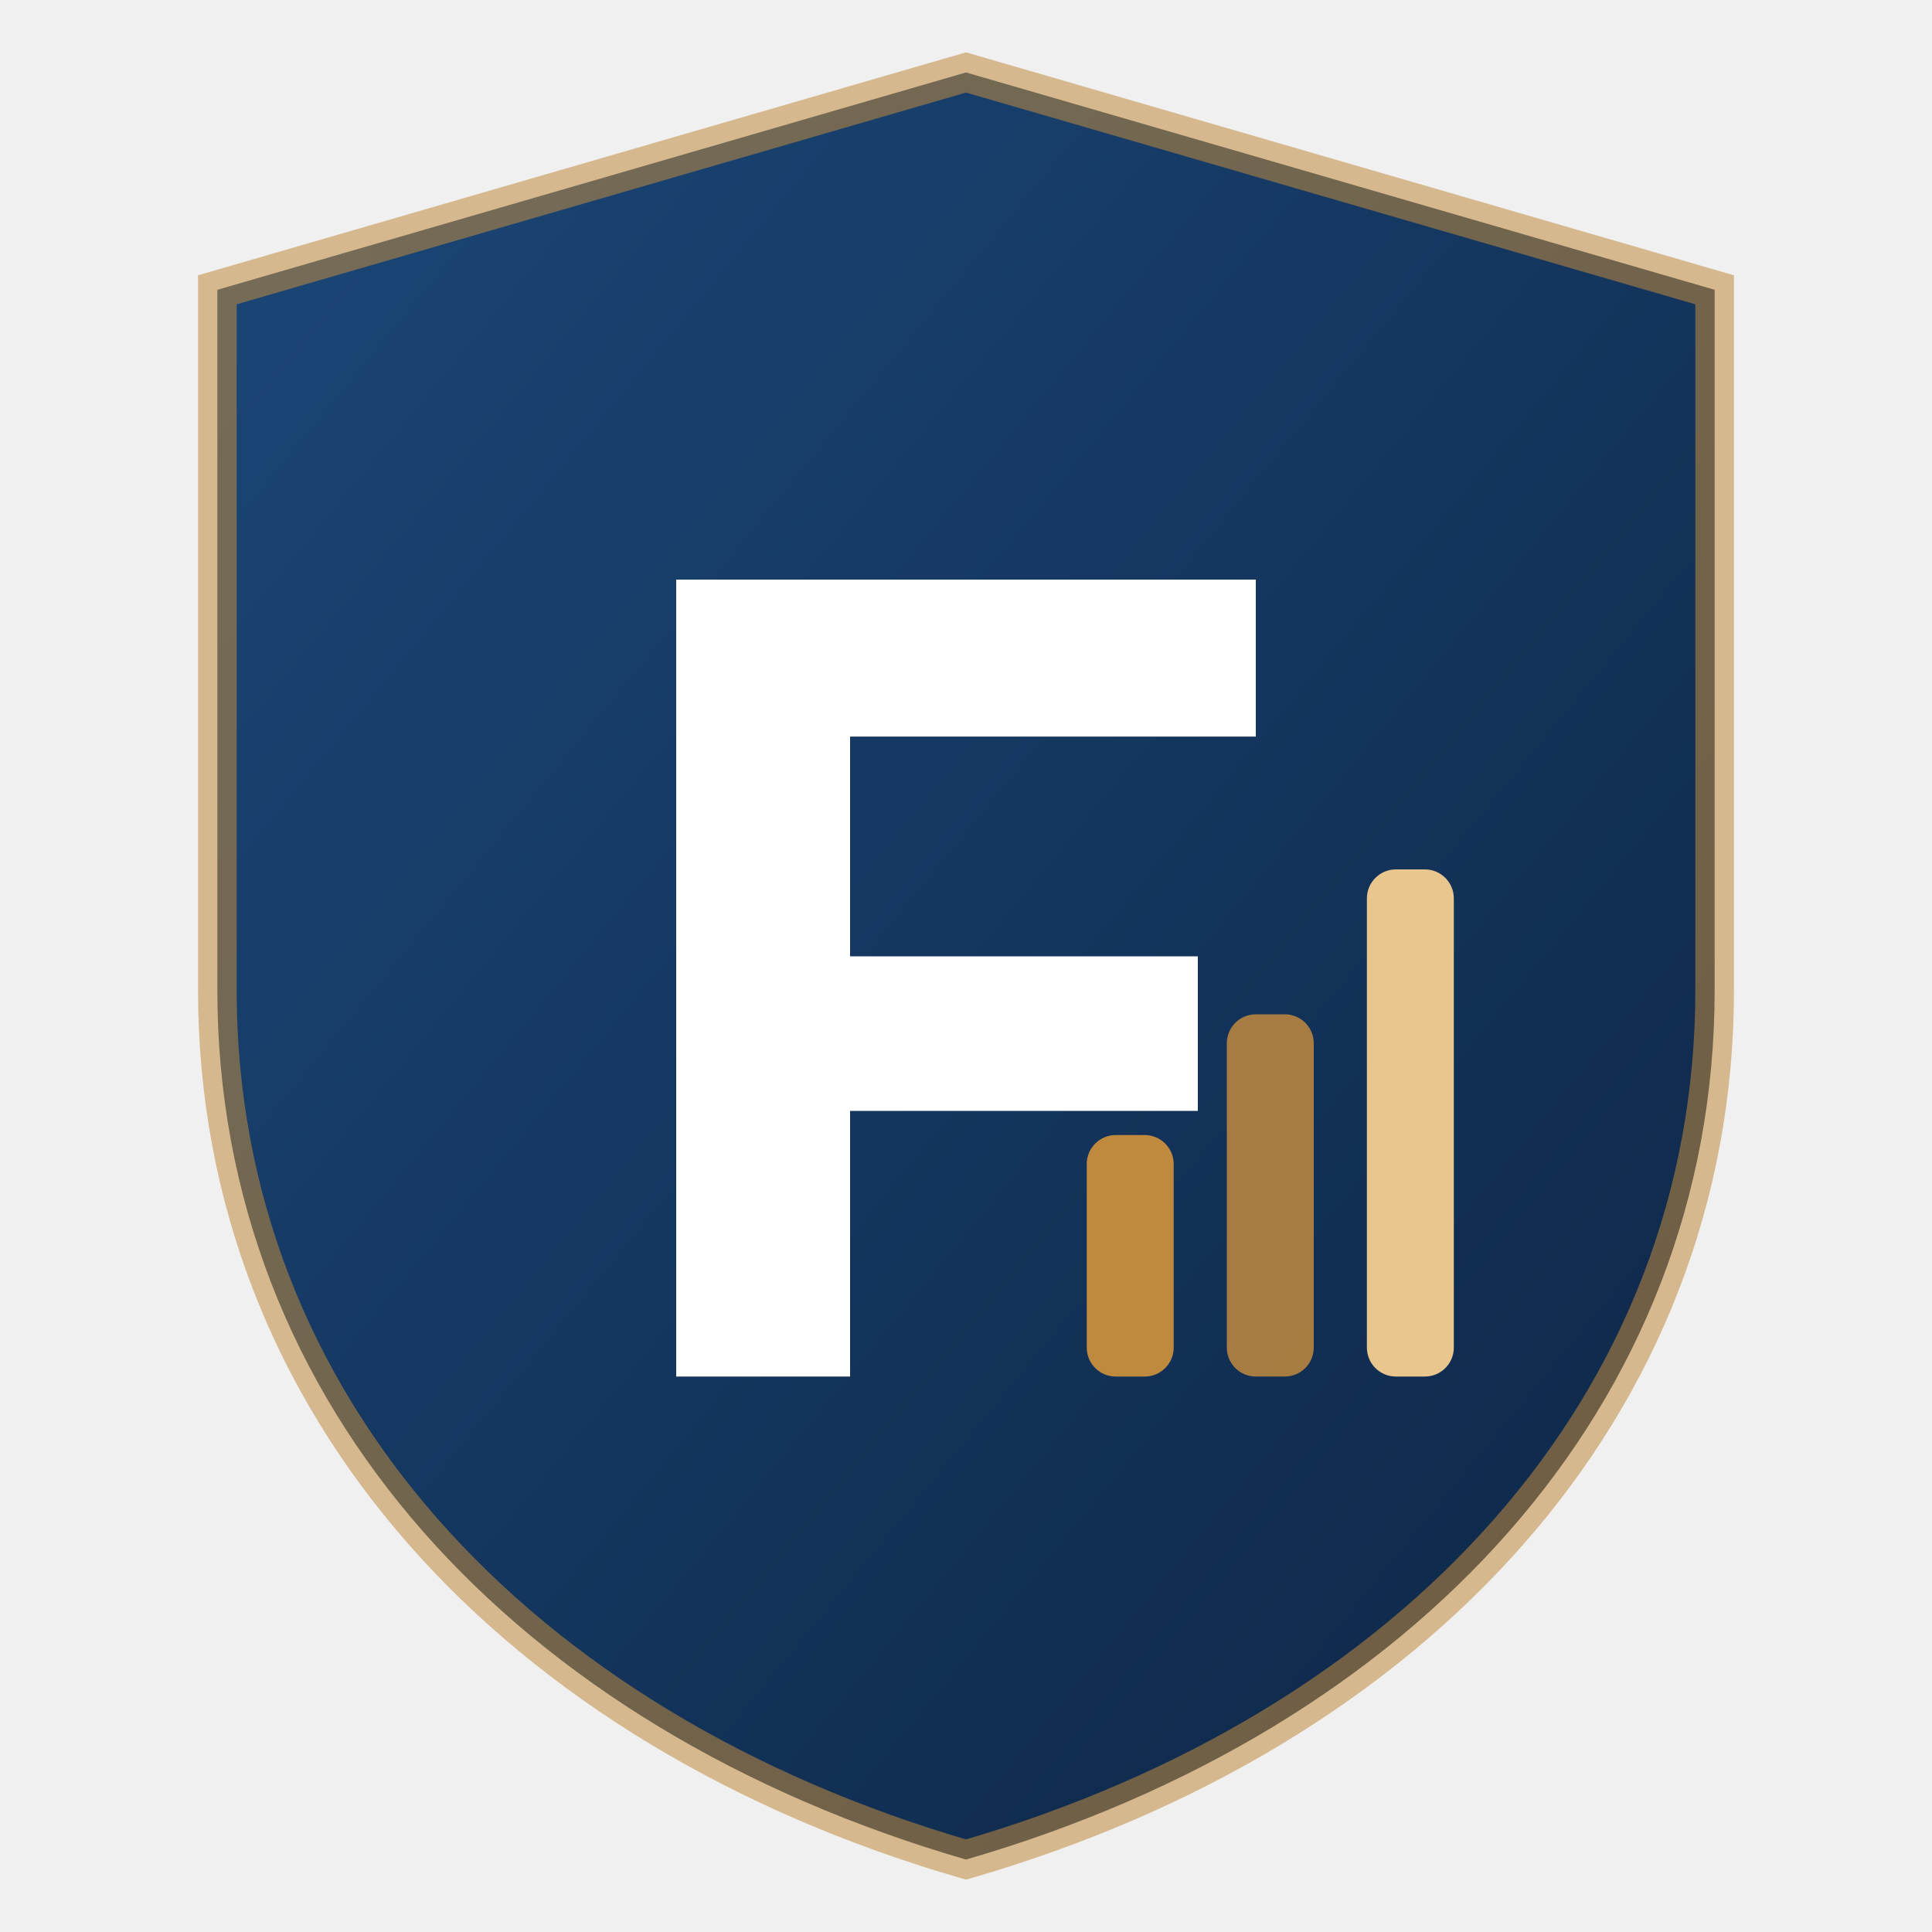
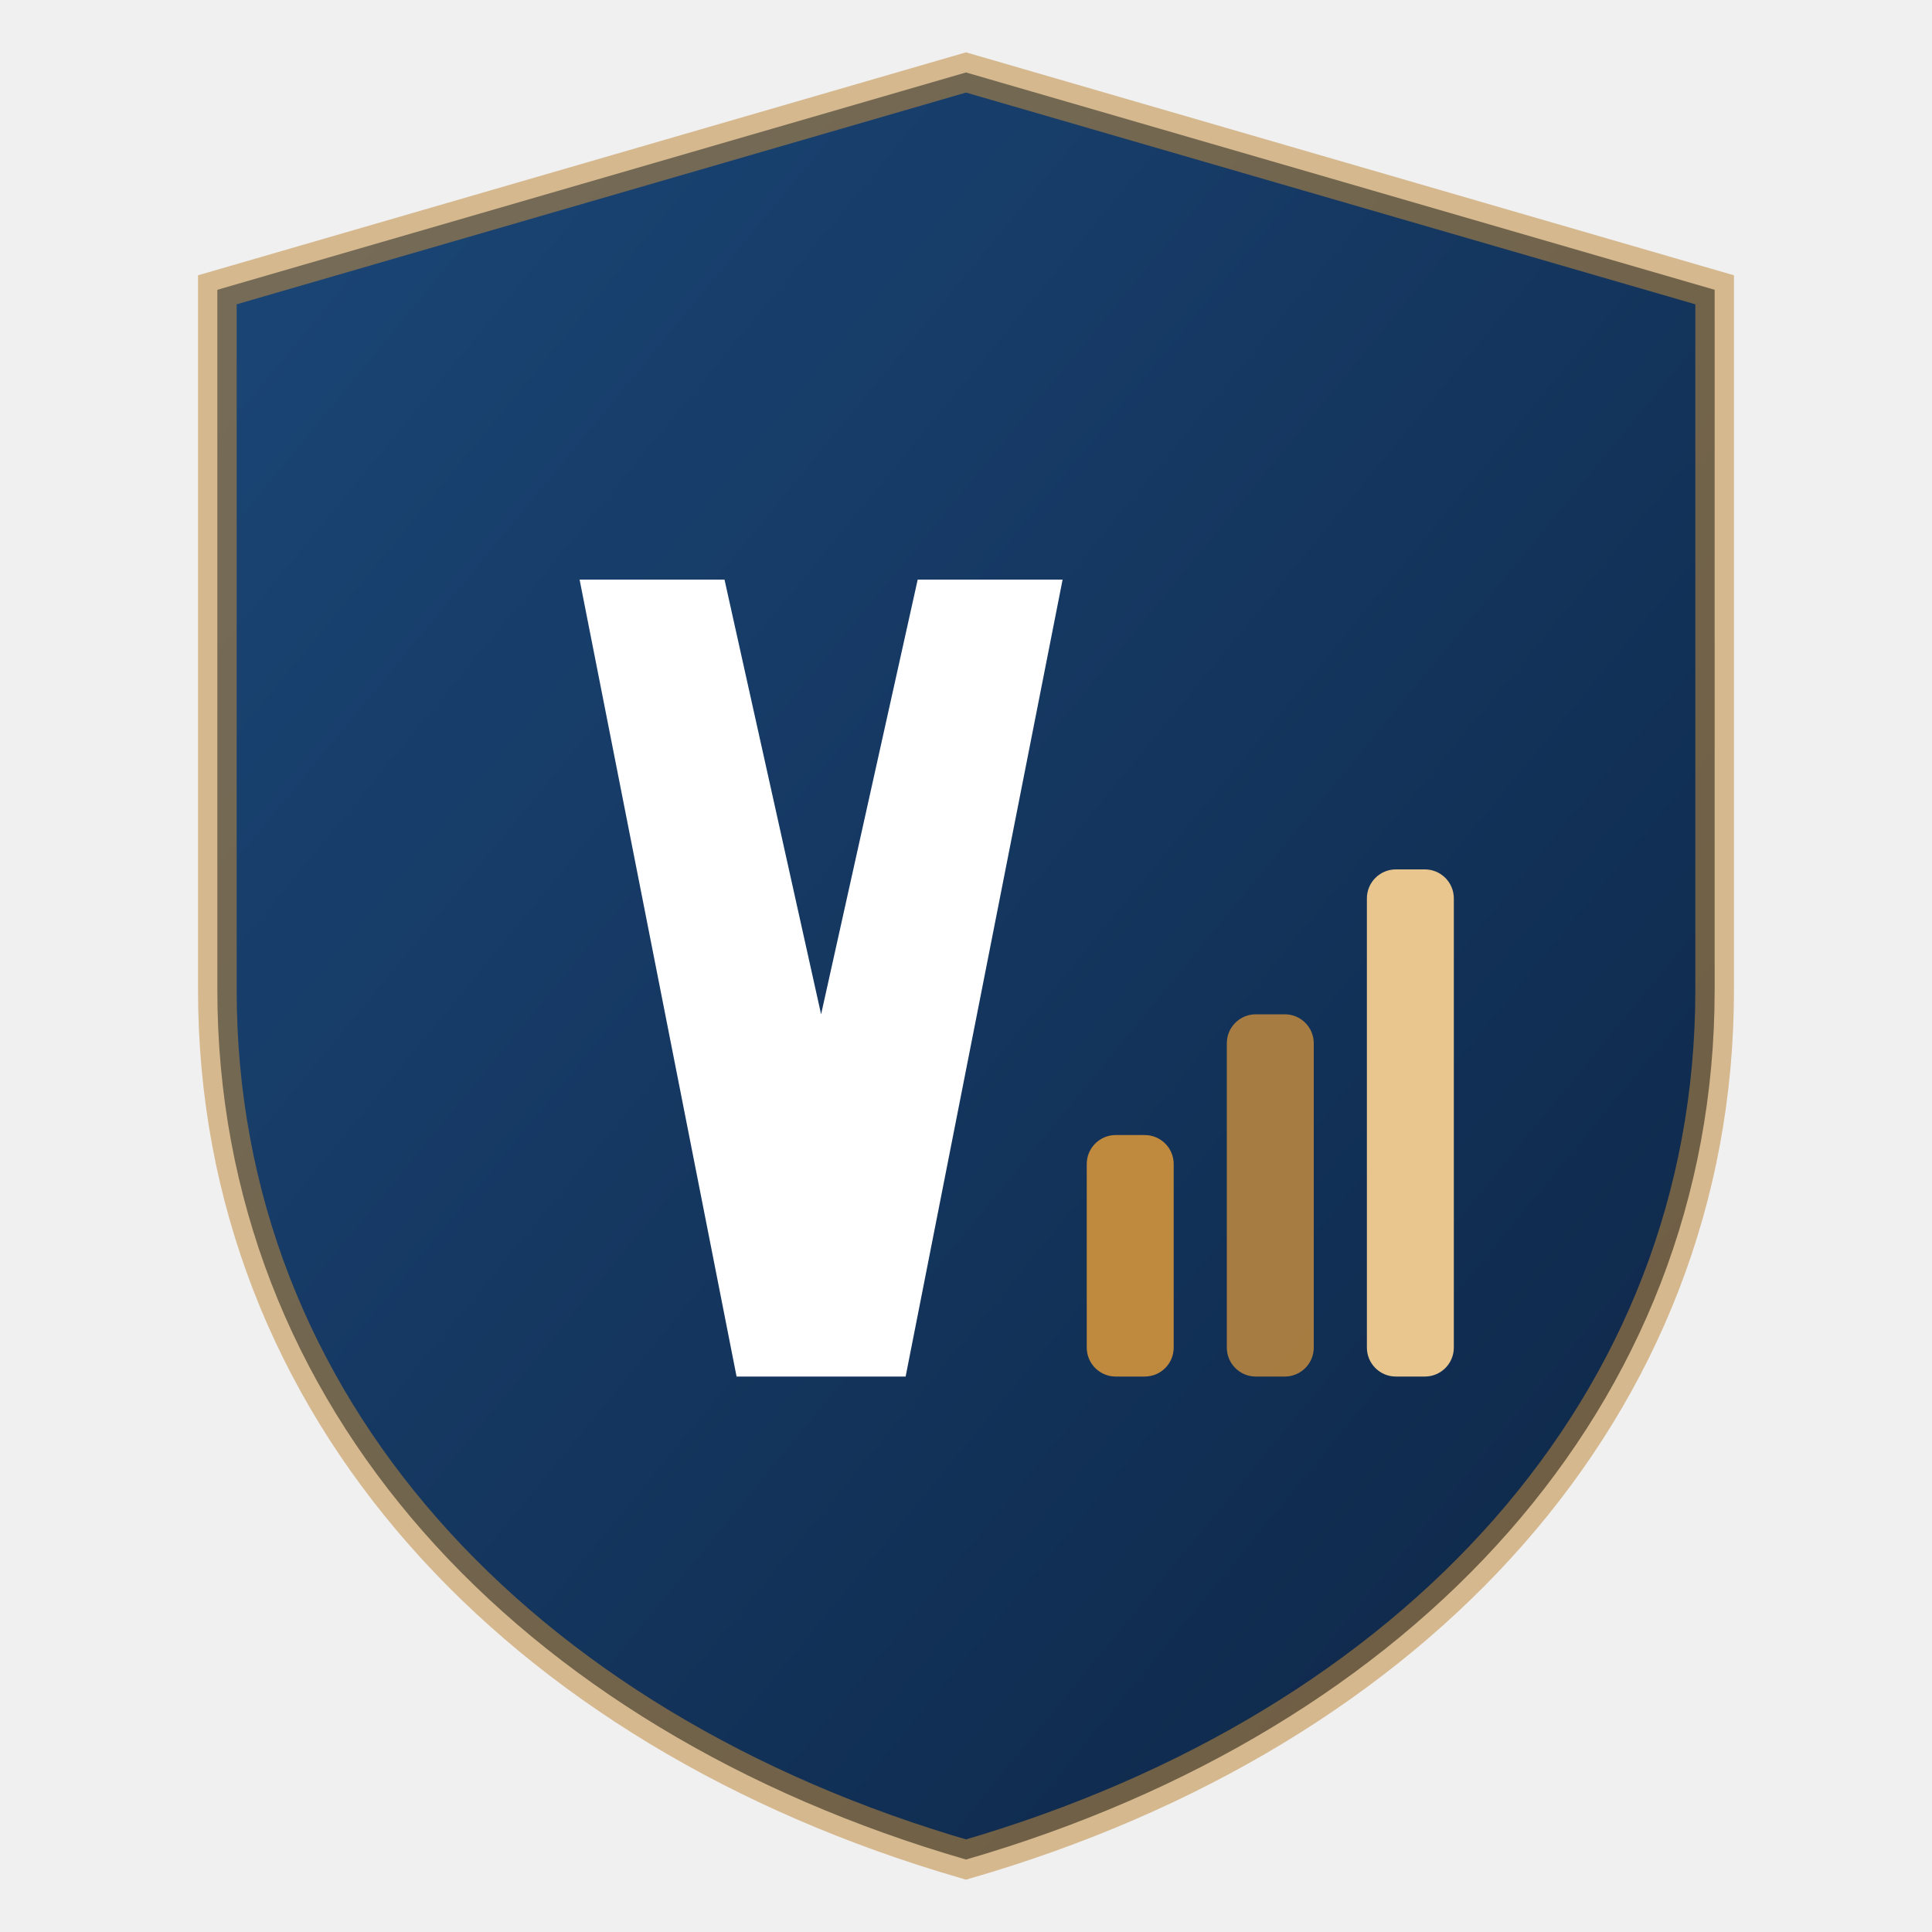
- <svg xmlns="http://www.w3.org/2000/svg" viewBox="0 0 80 80" width="80" height="80" role="img" aria-label="Gestoría Fabián">
+ <svg xmlns="http://www.w3.org/2000/svg" viewBox="0 0 80 80" width="80" height="80" role="img" aria-label="Valentramite">
  <defs>
-     <linearGradient id="gf-bg" x1="0" y1="0" x2="1" y2="1">
+     <linearGradient id="vt-bg" x1="0" y1="0" x2="1" y2="1">
      <stop offset="0" stop-color="#1b4778" />
      <stop offset="1" stop-color="#0d2545" />
    </linearGradient>
  </defs>
-   <path d="M40 3 71 12v29c0 17.2-12.4 30.6-31 36C21.4 71.6 9 58.2 9 41V12L40 3Z" fill="url(#gf-bg)" />
+   <path d="M40 3 71 12v29c0 17.2-12.4 30.6-31 36C21.4 71.6 9 58.2 9 41V12L40 3Z" fill="url(#vt-bg)" />
  <path d="M40 3 71 12v29c0 17.2-12.4 30.6-31 36C21.4 71.6 9 58.2 9 41V12L40 3Z" fill="none" stroke="#c08a3e" stroke-width="1.6" opacity=".55" />
-   <path d="M28 24h24v6.5H35.2v9.1h14.4v6.4H35.2V57H28V24Z" fill="#ffffff" />
+   <path d="M24 24h6l4 18 4-18h6l-6.5 33h-7L24 24Z" fill="#ffffff" />
  <rect x="45" y="47" width="3.6" height="10" rx="1.2" fill="#c08a3e" />
  <rect x="50.8" y="42" width="3.6" height="15" rx="1.2" fill="#c08a3e" opacity=".85" />
  <rect x="56.6" y="36" width="3.6" height="21" rx="1.2" fill="#e8c68d" />
</svg>
